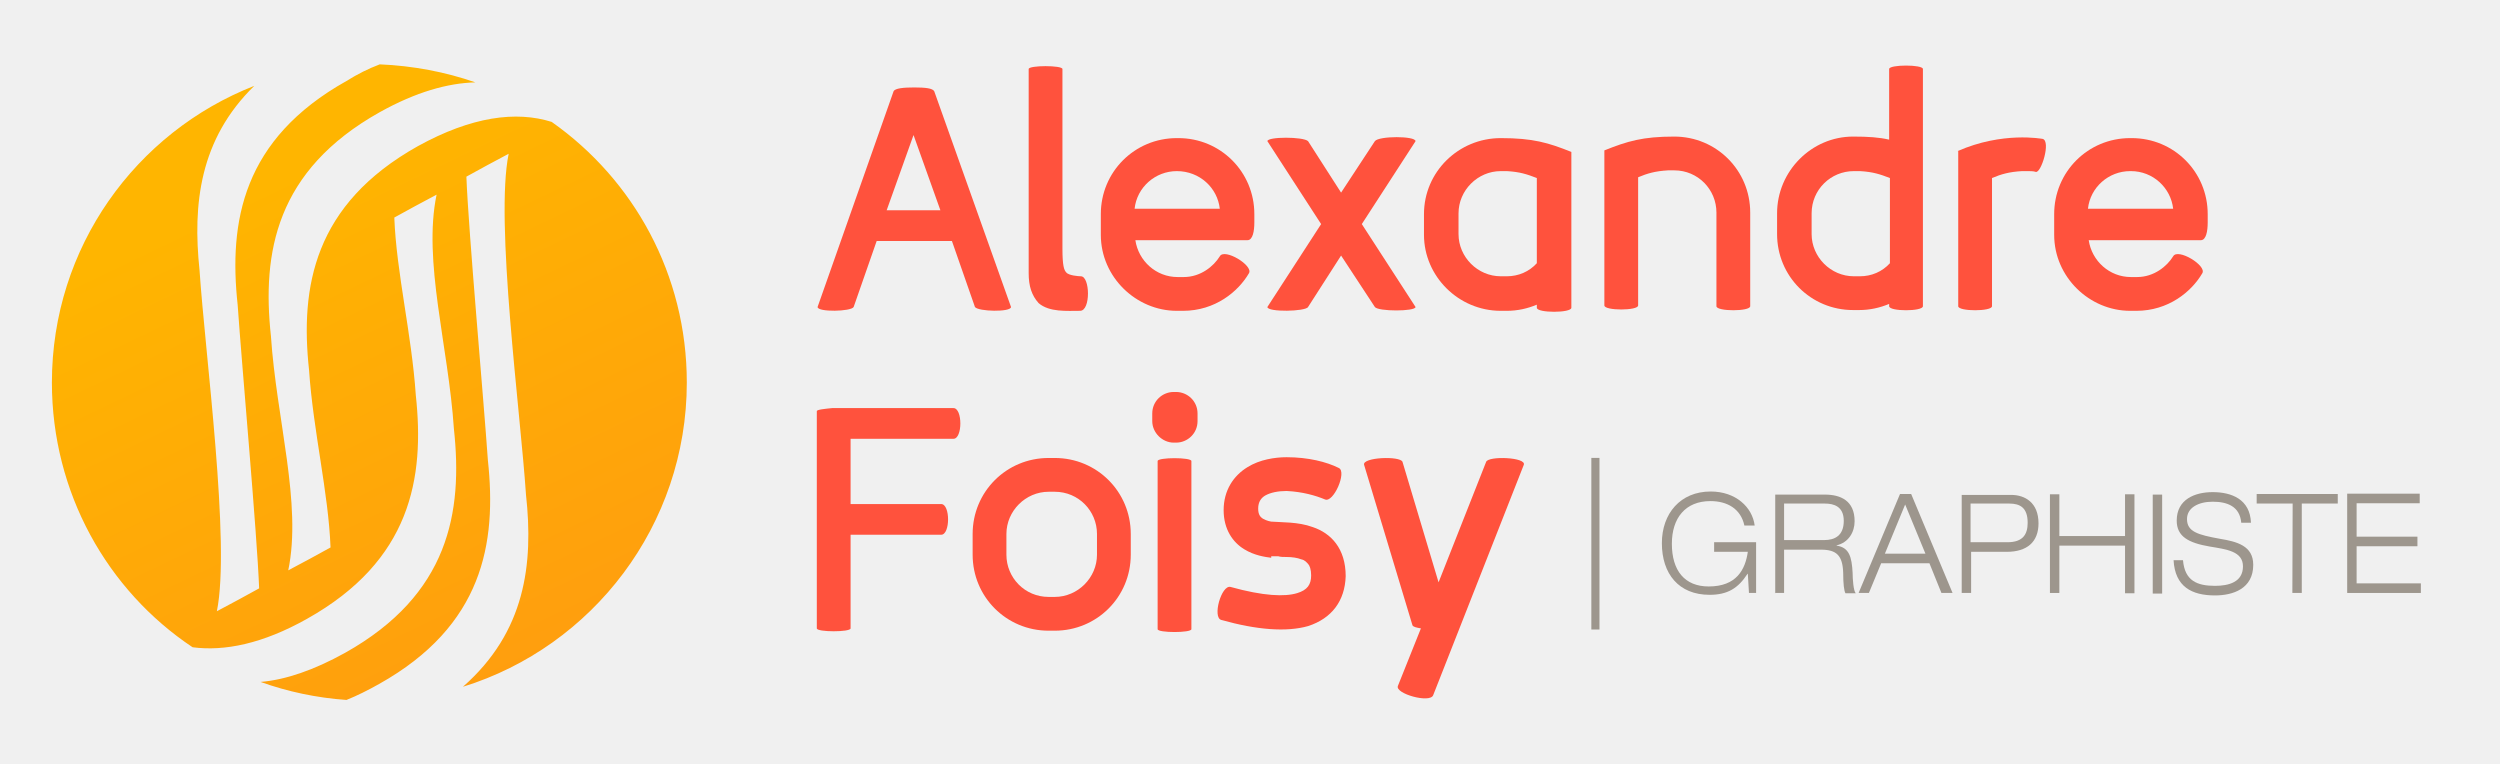
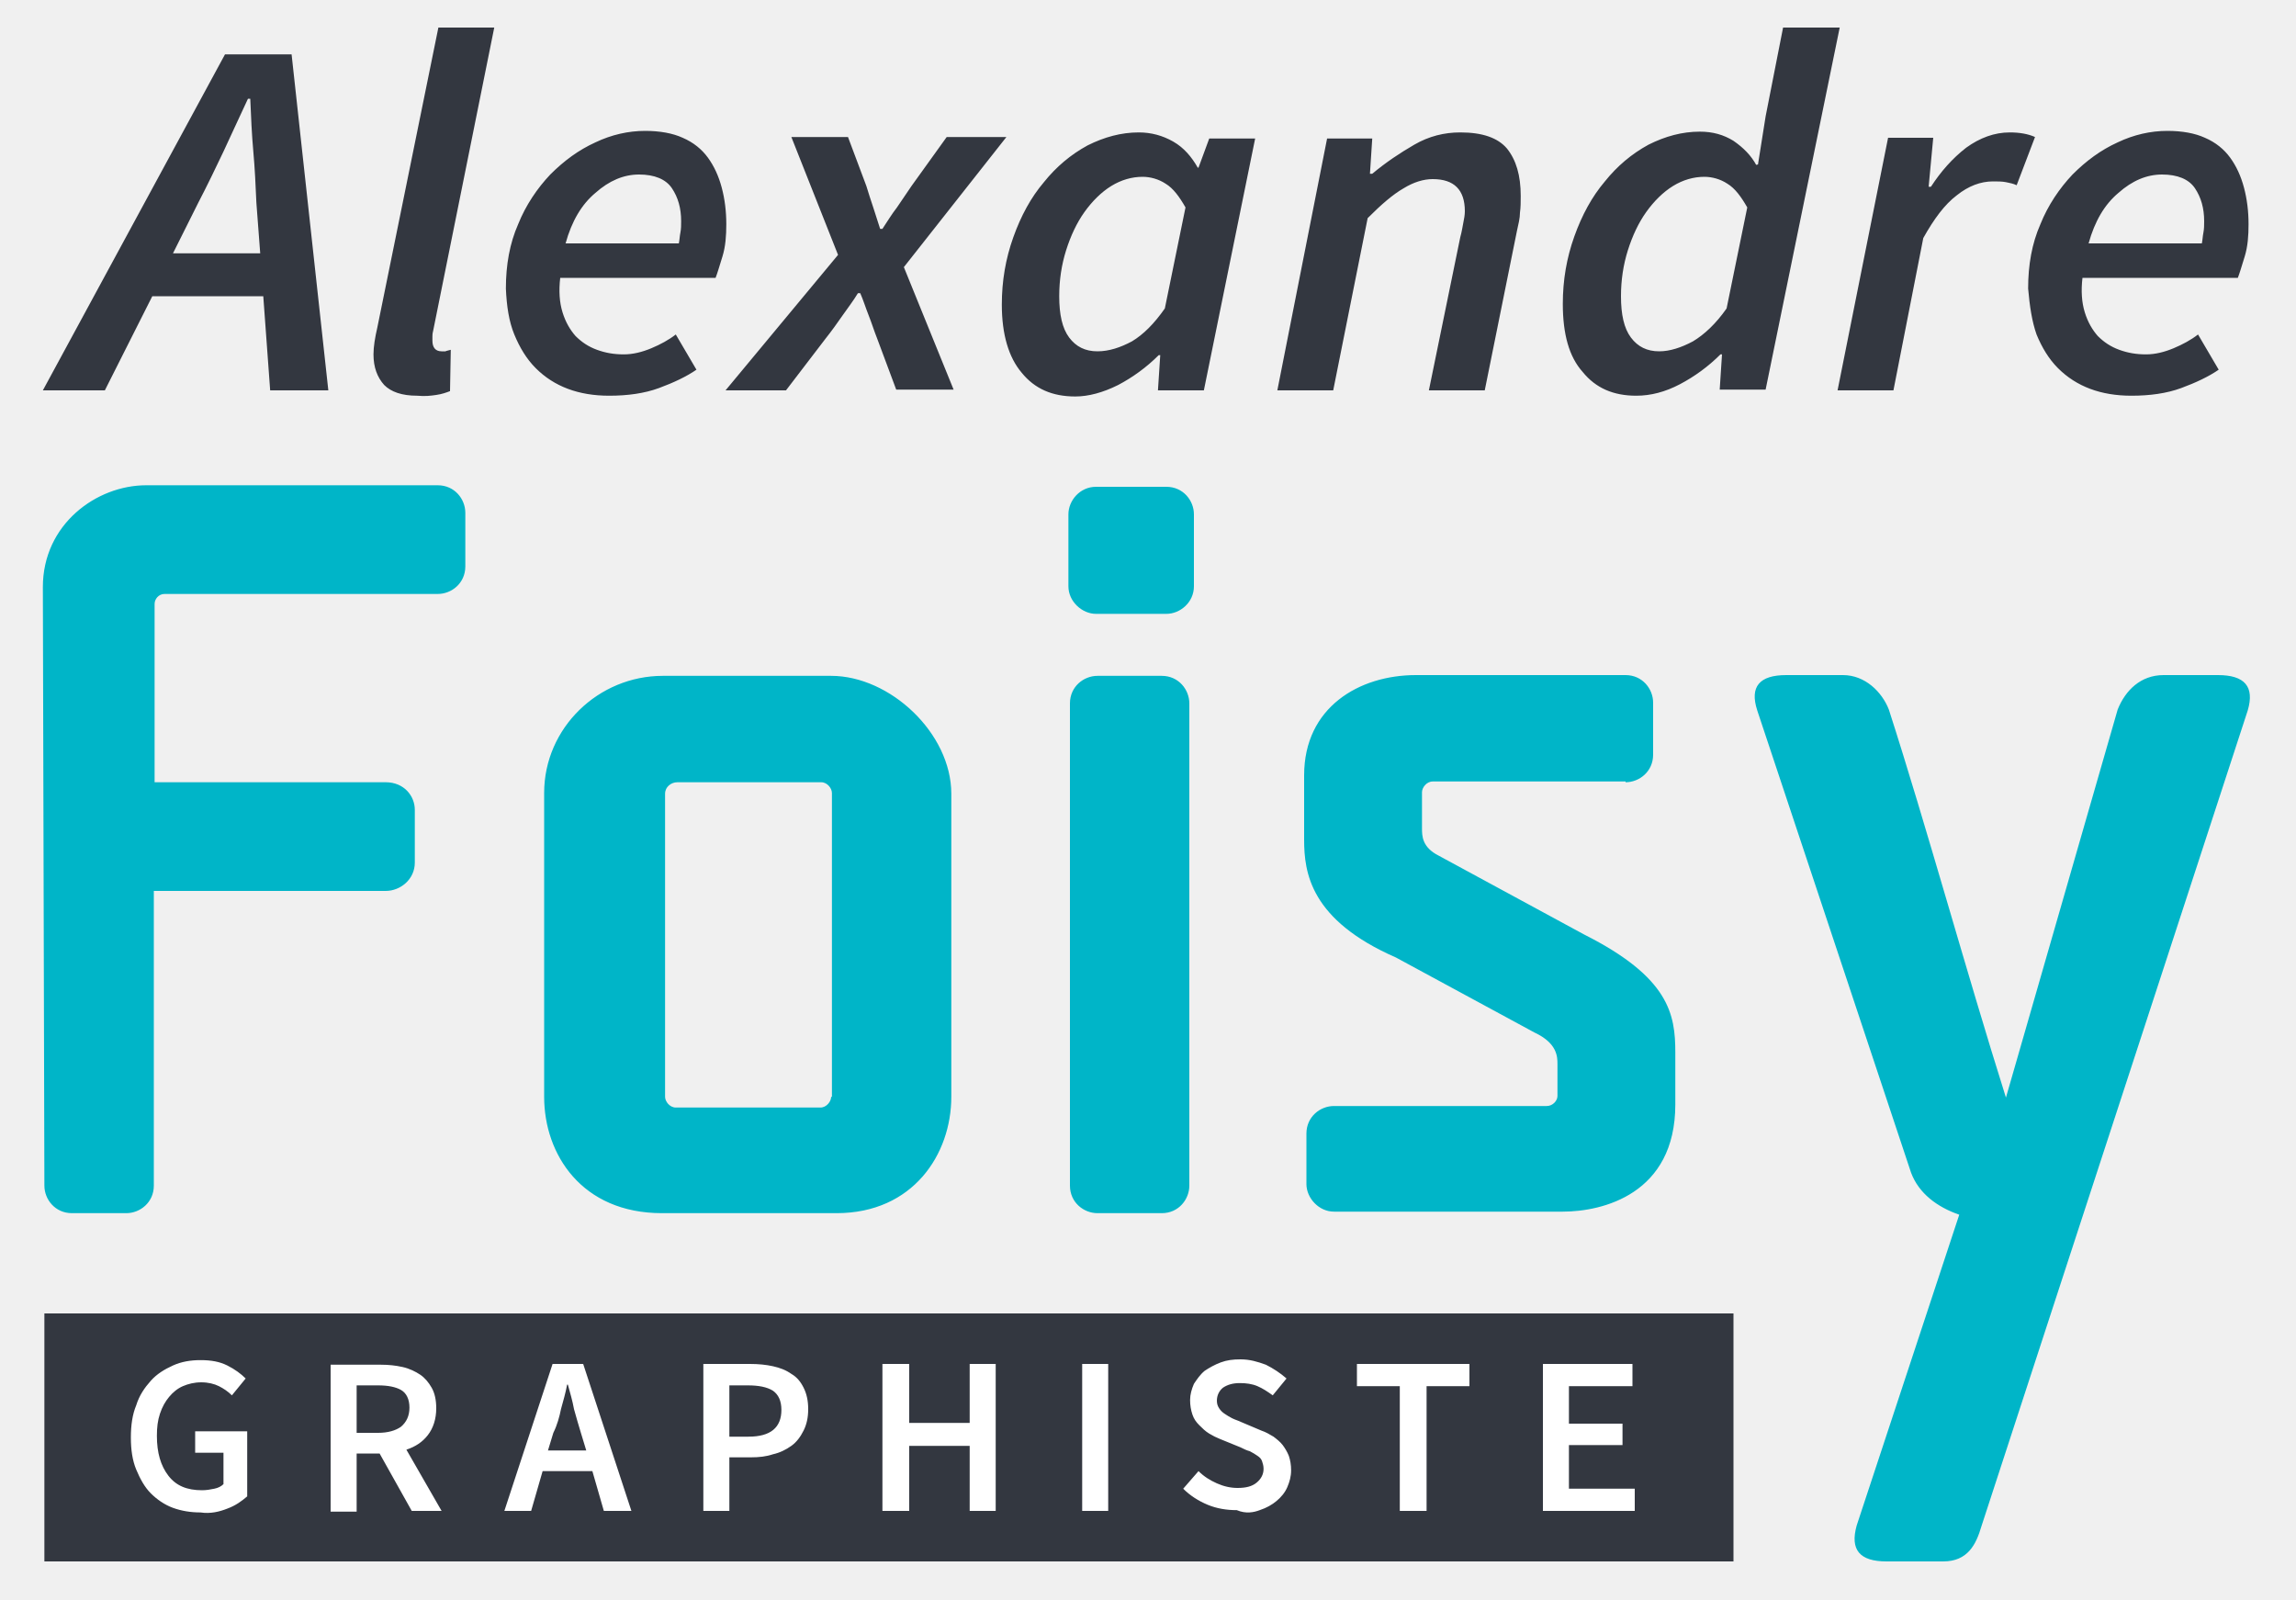
- <svg xmlns="http://www.w3.org/2000/svg" version="1.1" id="Calque_1" x="0px" y="0px" viewBox="0 0 599 182.9" style="enable-background:new 0 0 599 182.9;" xml:space="preserve">
+ <svg xmlns="http://www.w3.org/2000/svg" xmlns:xlink="http://www.w3.org/1999/xlink" version="1.1" id="Calque_1" x="0px" y="0px" viewBox="0 0 300 209" style="enable-background:new 0 0 300 209;" xml:space="preserve">
  <style type="text/css">
- 	.st0{fill:none;}
- 	.st1{fill:url(#SVGID_1_);}
- 	.st2{fill:#FF523D;}
- 	.st3{fill:#9D968D;}
+ 	.st0{clip-path:url(#SVGID_2_);fill:#333740;}
+ 	.st1{clip-path:url(#SVGID_2_);fill:#00B5C8;}
+ 	.st2{fill:#333740;}
+ 	.st3{clip-path:url(#SVGID_4_);fill:#FFFFFF;}
</style>
-   <g id="Plan-de-travail1" transform="matrix(1,0,0,1.08313,2.74031,2.37656)">
-     <rect x="-2.7" y="-2.2" class="st0" width="611.9" height="168.9" />
-     <g transform="matrix(0.771308,0,0,0.712107,-377.974,-362.889)">
-       <g transform="matrix(2.15314,0,0,2.15314,-1514.45,363.517)">
-         <linearGradient id="SVGID_1_" gradientUnits="userSpaceOnUse" x1="1807.68" y1="340.345" x2="1808.68" y2="340.345" gradientTransform="matrix(143.6151 311.7474 311.7428 -143.6133 -364739.469 -514565.375)">
-           <stop offset="0" style="stop-color:#FFB500" />
-           <stop offset="1" style="stop-color:#FF523D" />
-         </linearGradient>
-         <path class="st1" d="M984.1,75.7c4.8,0.2,9.5,1.1,13.8,2.6c-4,0.1-8.6,1.4-13.8,4.3c-15,8.4-17,20.3-15.7,32.3     c0.8,12,4.5,24.2,2.5,33.8c2.1-1.1,4.1-2.2,6.1-3.3c-0.3-7.9-2.5-16.8-3.1-25.6c-1.3-12,0.7-23.9,15.7-32.3     c7.8-4.3,14.2-5.1,19.3-3.5c11.8,8.3,19.5,22,19.5,37.6c0,20.6-13.6,38.1-32.3,43.9c9-7.9,10.2-17.7,9.1-27.7     c-0.8-12-4.5-39.5-2.5-49.2c-2.1,1.1-4.1,2.2-6.1,3.3c0.3,7.9,2.5,32.2,3.1,40.9c1.3,12-0.7,23.9-15.7,32.3     c-1.6,0.9-3.2,1.7-4.7,2.3c-4.3-0.3-8.5-1.2-12.4-2.6c3.6-0.3,7.7-1.7,12.2-4.2c15-8.4,17-20.3,15.7-32.3     c-0.8-12-4.5-24.2-2.5-33.8c-2.1,1.1-4.1,2.2-6.1,3.3c0.3,7.9,2.5,16.8,3.1,25.6c1.3,12-0.7,23.9-15.7,32.3     c-6.4,3.6-11.9,4.7-16.5,4.1c-12.3-8.2-20.3-22.3-20.3-38.2c0-19.5,12.1-36.1,29.2-42.8c-7.9,7.7-8.9,17.1-7.9,26.6     c0.8,12,4.5,39.5,2.5,49.2c2.1-1.1,4.1-2.2,6.1-3.3c-0.3-7.9-2.5-32.2-3.1-40.9c-1.3-12,0.7-23.9,15.7-32.3     C980.9,77.1,982.5,76.3,984.1,75.7z" />
-       </g>
-       <g transform="matrix(2.38447,0,0,2.38447,676.799,292.852)">
-         <path class="st2" d="M36.6,101.5c0.2-0.4,1.3-0.5,2.7-0.5s2.4,0.1,2.6,0.5l10,28.1c0,0.7-4.3,0.6-4.7,0l-3-8.6h-9.8l-3,8.6     c-0.3,0.6-4.7,0.7-4.7,0L36.6,101.5z M39.2,107.2l-3.5,9.8h7L39.2,107.2z" />
-         <path class="st2" d="M54.2,98.6c0-0.5,4.4-0.5,4.4,0V122c0,2.2,0.2,2.8,0.5,3.1c0.3,0.4,1.6,0.5,1.9,0.5c1.2,0,1.3,4.5-0.1,4.5     c-1.7,0-4,0.2-5.4-1c-0.9-1-1.3-2.2-1.3-3.9C54.2,125.2,54.2,98.6,54.2,98.6z" />
-         <path class="st2" d="M73.5,130.1c-5.3,0-9.9-4.4-9.9-9.9v-2.7c0-5.5,4.4-9.9,9.9-9.9h0.2c5.5,0,9.9,4.4,9.9,9.9v1.1     c0,1.1-0.2,2.3-0.9,2.3H68.1c0.4,2.7,2.7,4.8,5.5,4.8h0.8c2.2,0,3.9-1.4,4.7-2.7c0.6-1.1,4.4,1.2,3.8,2.2     c-1.4,2.4-4.4,4.9-8.6,4.9H73.5L73.5,130.1z M73.5,111.9c-2.8,0-5.2,2.1-5.5,4.9h11.1C78.8,114.1,76.5,111.9,73.5,111.9     L73.5,111.9z" />
-         <path class="st2" d="M92.3,118.8l-7-10.8c0-0.6,4.7-0.6,5.3,0l4.3,6.7l4.4-6.7c0.5-0.7,5.3-0.7,5.3,0l-7,10.8l7,10.8     c0,0.6-4.9,0.6-5.3,0l-4.4-6.7l-4.3,6.7c-0.3,0.6-5.3,0.7-5.3,0L92.3,118.8z" />
-         <path class="st2" d="M120.4,129.3c-1.2,0.5-2.5,0.8-3.9,0.8h-0.8c-5.5,0-10-4.5-10-9.9v-2.7c0-5.5,4.5-9.9,10-9.9     c4.2,0,6.2,0.6,9.2,1.8v20.3c0,0.7-4.5,0.7-4.5,0L120.4,129.3L120.4,129.3z M120.4,112.8c-1.3-0.5-2.2-0.8-3.9-0.9h-0.8     c-3,0-5.5,2.5-5.5,5.5v2.7c0,3,2.5,5.5,5.5,5.5h0.8c1.5,0,2.9-0.6,3.9-1.7V112.8z" />
-         <path class="st2" d="M129.2,109.2c3-1.2,5-1.8,9.1-1.8c5.5,0,9.9,4.4,9.9,9.9v12.2c0,0.7-4.4,0.7-4.4,0v-12.2     c0-3-2.4-5.5-5.5-5.5h-0.8c-1.7,0.1-2.7,0.4-3.9,0.9v16.7c0,0.7-4.4,0.7-4.4,0L129.2,109.2L129.2,109.2z" />
-         <path class="st2" d="M151.7,117.4c0-5.5,4.5-10,9.9-10c2,0,3.4,0.1,4.7,0.4v-9.2c0-0.6,4.4-0.6,4.4,0v30.9c0,0.7-4.4,0.7-4.4,0     v-0.3c-1.2,0.5-2.5,0.8-3.9,0.8h-0.8c-5.5,0-9.9-4.4-9.9-9.9V117.4z M166.4,112.8c-1.3-0.5-2.2-0.8-3.9-0.9h-0.8     c-3,0-5.5,2.4-5.5,5.5v2.7c0,3,2.5,5.5,5.5,5.5h0.8c1.5,0,2.9-0.6,3.9-1.7V112.8z" />
-         <path class="st2" d="M175.2,109.3c5.9-2.6,11-1.6,11.1-1.6c1.1,0.3-0.2,4.5-0.9,4.3c-0.3-0.1-0.7-0.1-1-0.1h-0.8     c-1.7,0.1-2.7,0.4-3.9,0.9v16.7c0,0.7-4.4,0.7-4.4,0v-20.2L175.2,109.3L175.2,109.3z" />
-         <path class="st2" d="M197.7,130.1c-5.3,0-9.9-4.4-9.9-9.9v-2.7c0-5.5,4.4-9.9,9.9-9.9h0.2c5.5,0,9.9,4.4,9.9,9.9v1.1     c0,1.1-0.2,2.3-0.9,2.3h-14.6c0.4,2.7,2.7,4.8,5.5,4.8h0.8c2.2,0,3.9-1.4,4.7-2.7c0.6-1.1,4.4,1.2,3.8,2.2     c-1.4,2.4-4.4,4.9-8.6,4.9H197.7L197.7,130.1z M197.7,111.9c-2.8,0-5.2,2.1-5.5,4.9h11.1c-0.3-2.7-2.6-4.9-5.5-4.9H197.7z" />
-       </g>
-       <g transform="matrix(2.38447,0,0,2.38447,676.799,489.027)">
-         <path class="st2" d="M26.6,60.9c0-0.2,1-0.3,2-0.4h15.8c1.2,0,1.2,4,0,4H31V73h11.8c1.2,0,1.2,4,0,4H31v12.2c0,0.5-4.4,0.5-4.4,0     V60.9z" />
-         <path class="st2" d="M46.9,76.9c0-5.5,4.4-9.9,9.9-9.9h0.8c5.5,0,9.9,4.4,9.9,9.9v2.7c0,5.5-4.4,9.9-9.9,9.9h-0.8     c-5.5,0-9.9-4.4-9.9-9.9V76.9z M63.1,76.9c0-3-2.4-5.5-5.5-5.5h-0.8c-3,0-5.5,2.5-5.5,5.5v2.7c0,3,2.4,5.5,5.5,5.5h0.8     c3,0,5.5-2.5,5.5-5.5V76.9z" />
-         <path class="st2" d="M70.3,61.2c0-1.6,1.3-2.8,2.8-2.8h0.3c1.5,0,2.8,1.2,2.8,2.8v1c0,1.6-1.3,2.8-2.8,2.8h-0.3     c-1.5,0-2.8-1.3-2.8-2.8V61.2z M71,67.4c0-0.5,4.4-0.5,4.4,0v21.9c0,0.5-4.4,0.5-4.4,0V67.4z" />
-         <path class="st2" d="M85.8,80L85.8,80c-0.8-0.1-2.2-0.3-3.5-1.1c-1.5-0.9-2.7-2.6-2.7-5.1c0-2.6,1.3-4.5,3.1-5.6     c1.6-1,3.6-1.3,5.1-1.3c2.8,0,5.2,0.6,6.8,1.4c1.1,0.5-0.7,4.6-1.8,4.1c-1.2-0.5-2.9-1-5-1.1c-1.1,0-2.1,0.2-2.8,0.6     c-0.5,0.3-0.9,0.8-0.9,1.7c0,0.8,0.3,1.1,0.6,1.3c0.5,0.3,1.1,0.4,1.2,0.4H86c1.1,0.1,3.3,0,5.2,0.7c2.4,0.8,4.3,2.8,4.3,6.4     c-0.1,3.2-1.8,5.5-4.9,6.5c-2.8,0.8-6.7,0.5-11.3-0.8c-1.2-0.3,0-4.6,1.2-4.3c4.3,1.2,7.1,1.3,8.7,0.8c1.3-0.4,1.8-1.1,1.8-2.3     c0-0.8-0.2-1.3-0.4-1.5c-0.2-0.2-0.4-0.5-0.9-0.6c-0.5-0.2-1.2-0.3-1.9-0.3c-0.4,0-0.8,0-1.1-0.1h-0.9L85.8,80L85.8,80z" />
-         <path class="st2" d="M105.3,89.2c-0.6-0.1-1-0.2-1.1-0.4l-6.3-20.9c-0.3-1,4.7-1.2,5-0.4l4.7,15.7l6.2-15.7     c0.3-0.8,5.3-0.6,4.9,0.4l-11.8,30c-0.4,1.1-5-0.2-4.6-1.2L105.3,89.2z" />
-       </g>
-       <g transform="matrix(1.68438,0,0,1.13189,1238.2,642.987)">
-         <rect x="-152.8" y="5.1" class="st3" width="1.5" height="47.1" />
-       </g>
-       <g transform="matrix(0.887029,0,0,0.960861,1371.74,663.62)">
-         <path class="st3" d="M-385.5,28.2h2.5V11.8h-14.7v3.1h11.8c-0.9,5.8-4,11.2-13.7,11.2c-8.4,0-12.9-5.1-12.9-13.8     c0-8.4,4.8-13.8,13.5-13.8c5.8,0,10.6,2.4,11.9,7.9h3.6c-0.8-5.9-6.6-11-15.4-11c-10.6,0-17.1,7.1-17.1,16.7     c0,9.9,5.9,16.7,16.7,16.7c6.3,0,10-2.1,13.3-6.8h0.1L-385.5,28.2z" />
-         <path class="st3" d="M-376.5,28.2h3.3V14.2h12.9c5.5,0,7.6,1.9,7.8,7.5c0,3.5,0.3,5.9,0.8,6.6h3.6c-0.8-0.7-1.1-4.6-1.1-6.6     c-0.3-5.2-1.2-8.2-5.6-8.8v-0.1c4.2-0.9,6.3-4.3,6.3-7.8c0-6.7-5-8.6-10.4-8.6h-17.4v31.9C-376.4,28.2-376.5,28.2-376.5,28.2z      M-373.2-0.7h14.3c3.1,0,6.6,0.9,6.6,5.6c0,4.8-3.2,6.2-6.8,6.2h-14.1V-0.7z" />
-         <path class="st3" d="M-323.7,15.5h-14.2l7.1-15.9L-323.7,15.5z M-318.1,28.2h3.9l-14.5-32h-3.9l-14.5,32h3.6l4.3-9.6h16.9     L-318.1,28.2z" />
-         <path class="st3" d="M-307.8-0.7h13.5c3.7,0,6.4,1.3,6.4,6.2c0,3.7-1.6,6.3-7.1,6.3h-12.9V-0.7z M-311,28.2h3.3V14.9h12.5     c7.1,0,11.1-3.2,11.1-9.2c0-6.7-4.7-9.2-9.6-9.2H-311L-311,28.2L-311,28.2z" />
-         <path class="st3" d="M-280.1,28.2h3.3V12.9h23v15.4h3.3v-32h-3.3V9.8h-23V-3.7h-3.3V28.2z" />
-         <rect x="-244.1" y="-3.6" class="st3" width="3.3" height="32" />
-         <path class="st3" d="M-209.7,5.5c-0.3-7.6-6.8-9.9-13.4-9.9c-6.2,0-12.6,2.3-12.6,9.2c0,5.1,4,7.2,11.6,8.4     c5.8,0.9,11.6,1.5,11.6,6.4c0,5.1-5,6.3-9.8,6.3c-6.2,0-10.6-1.6-11.2-8.3h-3.3c0.5,8.6,6.4,11.4,14.5,11.4     c6.2,0,13.4-2.1,13.4-9.9c0-6.2-5.8-7.5-11.6-8.4c-7.8-1.3-11.6-2.3-11.6-6.4c0-3.6,3.9-5.6,9-5.6c5.1,0,9.5,1.5,10,6.8     C-213.2,5.5-209.7,5.5-209.7,5.5z" />
-         <path class="st3" d="M-195.2,28.2h3.3V-0.7h12.6v-3.1h-28.4v3.1h12.6L-195.2,28.2L-195.2,28.2z" />
-         <path class="st3" d="M-175.9,28.2h25.7v-3.1h-22.5v-12h21.3V10h-21.3V-0.8h22.1v-3.1h-25.4v32.1H-175.9z" />
-       </g>
+   <g>
+     <g>
+       <defs>
+         <rect id="SVGID_1_" x="5.6" y="3.6" width="288.4" height="200.4" />
+       </defs>
+       <clipPath id="SVGID_2_">
+         <use xlink:href="#SVGID_1_" style="overflow:visible;" />
+       </clipPath>
+       <path class="st0" d="M276.8,25.2c1.8-1.6,3.7-2.4,5.7-2.4c2,0,3.5,0.6,4.3,1.8c0.8,1.2,1.2,2.6,1.2,4.3c0,0.5,0,1-0.1,1.5    c-0.1,0.5-0.1,0.9-0.2,1.4h-14.8C273.7,28.9,275,26.7,276.8,25.2 M266.1,43.7c0.7,1.7,1.6,3.2,2.8,4.4c1.2,1.2,2.6,2.1,4.2,2.7    c1.6,0.6,3.4,0.9,5.4,0.9c2.4,0,4.6-0.3,6.5-1c1.9-0.7,3.6-1.5,4.9-2.4l-2.7-4.6c-0.9,0.7-2,1.3-3.2,1.8c-1.2,0.5-2.4,0.8-3.6,0.8    c-1.3,0-2.4-0.2-3.5-0.6c-1.1-0.4-2-1-2.8-1.8c-0.7-0.8-1.3-1.8-1.7-3.1c-0.4-1.3-0.5-2.8-0.3-4.5h20.3c0.2-0.5,0.5-1.5,0.9-2.8    c0.4-1.3,0.5-2.7,0.5-4.2c0-1.7-0.2-3.3-0.6-4.8c-0.4-1.5-1-2.8-1.8-3.9c-0.8-1.1-1.9-2-3.3-2.6c-1.3-0.6-3-0.9-4.9-0.9    c-2.2,0-4.4,0.5-6.5,1.5c-2.2,1-4.1,2.4-5.9,4.2c-1.7,1.8-3.2,4-4.2,6.5c-1.1,2.5-1.6,5.3-1.6,8.4C265.2,40,265.5,42,266.1,43.7     M247.4,51l3.9-19.9c1.4-2.5,2.8-4.4,4.4-5.6c1.5-1.2,3.1-1.8,4.7-1.8c0.6,0,1.2,0,1.7,0.1c0.5,0.1,1,0.2,1.4,0.4l2.4-6.3    c-0.9-0.4-2-0.6-3.3-0.6c-2,0-3.9,0.7-5.7,2c-1.8,1.4-3.3,3.1-4.6,5.1H252l0.6-6.4h-5.9L240.1,51H247.4z M213.1,44.1    c-0.9-1.2-1.3-3-1.3-5.4c0-2.1,0.3-4.1,0.9-6c0.6-1.9,1.4-3.6,2.4-5c1-1.4,2.2-2.6,3.5-3.4c1.3-0.8,2.7-1.2,4.1-1.2    c1,0,2.1,0.3,3,0.9c1,0.6,1.8,1.7,2.6,3.1l-2.7,13.2c-1.4,2-2.9,3.4-4.4,4.3c-1.5,0.8-3,1.3-4.4,1.3    C215.2,45.9,214,45.3,213.1,44.1 M229.5,21.6c-0.7-1.3-1.7-2.3-3-3.2c-1.3-0.8-2.7-1.2-4.4-1.2c-2.3,0-4.5,0.6-6.7,1.7    c-2.2,1.2-4.1,2.8-5.7,4.8c-1.7,2-3,4.4-4,7.2c-1,2.8-1.5,5.7-1.5,8.8c0,3.9,0.8,6.9,2.6,8.9c1.7,2.1,4,3.1,7,3.1    c1.9,0,3.8-0.5,5.7-1.5c1.9-1,3.7-2.3,5.3-3.9h0.2l-0.3,4.6h6l9.7-47.4H233l-2.3,11.7l-1,6.3H229.5z M174.2,51l4.5-22.5    c1.8-1.8,3.3-3.1,4.7-3.9c1.3-0.8,2.6-1.2,3.8-1.2c2.8,0,4.2,1.4,4.2,4.2c0,0.5-0.1,1-0.2,1.5c-0.1,0.5-0.2,1.2-0.4,1.9L186.7,51    h7.3l4.2-20.8c0.2-0.9,0.4-1.7,0.4-2.4c0.1-0.7,0.1-1.5,0.1-2.2c0-2.7-0.6-4.7-1.8-6.2c-1.2-1.4-3.2-2.1-6.1-2.1    c-2.1,0-4.1,0.5-6,1.6c-1.9,1.1-3.7,2.3-5.5,3.8h-0.3l0.3-4.6h-5.9L166.9,51H174.2z M139.7,44.1c-0.9-1.2-1.3-3-1.3-5.4    c0-2.1,0.3-4.1,0.9-6c0.6-1.9,1.4-3.6,2.4-5c1-1.4,2.2-2.6,3.5-3.4c1.3-0.8,2.7-1.2,4.1-1.2c1,0,2.1,0.3,3,0.9    c1,0.6,1.8,1.7,2.6,3.1l-2.7,13.2c-1.4,2-2.8,3.4-4.3,4.3c-1.5,0.8-3,1.3-4.5,1.3C141.8,45.9,140.6,45.3,139.7,44.1 M146.1,50.3    c1.9-1,3.7-2.3,5.3-3.9h0.2l-0.3,4.6h6l6.7-32.9H158l-1.4,3.8h-0.1c-0.8-1.4-1.8-2.6-3.2-3.4c-1.4-0.8-2.9-1.2-4.5-1.2    c-2.3,0-4.5,0.6-6.7,1.7c-2.2,1.2-4.1,2.8-5.7,4.8c-1.7,2-3,4.4-4,7.2c-1,2.8-1.5,5.7-1.5,8.8c0,3.9,0.9,6.9,2.6,8.9    c1.7,2.1,4,3.1,7,3.1C142.2,51.8,144.1,51.3,146.1,50.3 M102.7,51l5.2-6.8c0.8-1,1.5-2,2.2-3c0.7-1,1.4-1.9,2-2.9h0.3    c0.4,0.9,0.7,1.9,1.1,2.9c0.4,1,0.7,2,1.1,3l2.5,6.7h7.5l-6.5-16l13.4-17h-7.8l-4.6,6.4c-0.6,0.9-1.3,1.9-1.9,2.8    c-0.7,0.9-1.3,1.9-1.9,2.8h-0.3c-0.3-0.9-0.6-1.9-0.9-2.8c-0.3-0.9-0.6-1.8-0.9-2.8l-2.4-6.4h-7.4l6.1,15.4L94.8,51H102.7z     M77.8,25.2c1.8-1.6,3.7-2.4,5.7-2.4c2,0,3.5,0.6,4.3,1.8c0.8,1.2,1.2,2.6,1.2,4.3c0,0.5,0,1-0.1,1.5c-0.1,0.5-0.1,0.9-0.2,1.4    H73.9C74.7,28.9,76,26.7,77.8,25.2 M67.2,43.7c0.7,1.7,1.6,3.2,2.8,4.4c1.2,1.2,2.6,2.1,4.2,2.7c1.6,0.6,3.4,0.9,5.4,0.9    c2.4,0,4.6-0.3,6.5-1c1.9-0.7,3.6-1.5,4.9-2.4l-2.7-4.6c-0.9,0.7-2,1.3-3.2,1.8c-1.2,0.5-2.4,0.8-3.6,0.8c-1.3,0-2.4-0.2-3.5-0.6    c-1.1-0.4-2-1-2.8-1.8c-0.7-0.8-1.3-1.8-1.7-3.1c-0.4-1.3-0.5-2.8-0.3-4.5h20.3c0.2-0.5,0.5-1.5,0.9-2.8c0.4-1.3,0.5-2.7,0.5-4.2    c0-1.7-0.2-3.3-0.6-4.8c-0.4-1.5-1-2.8-1.8-3.9c-0.8-1.1-1.9-2-3.3-2.6c-1.3-0.6-3-0.9-4.9-0.9c-2.2,0-4.4,0.5-6.5,1.5    c-2.2,1-4.1,2.4-5.9,4.2c-1.7,1.8-3.2,4-4.2,6.5c-1.1,2.5-1.6,5.3-1.6,8.4C66.2,40,66.5,42,67.2,43.7 M57,51.6    c0.7-0.1,1.3-0.3,1.8-0.5l0.1-5.4c-0.3,0.1-0.5,0.1-0.7,0.2c-0.1,0-0.3,0-0.5,0c-0.8,0-1.2-0.5-1.2-1.4V44c0-0.2,0-0.4,0.1-0.8    l8-39.7h-7.3l-8,39.3c-0.3,1.3-0.5,2.5-0.5,3.5c0,1.7,0.5,3,1.4,4c0.9,0.9,2.3,1.4,4.3,1.4C55.6,51.8,56.3,51.7,57,51.6 M13.7,51    l6.2-12.3h14.5L35.3,51h7.6L38.1,7.1h-8.7L5.6,51H13.7z M29.2,19.8c1-2.2,2.1-4.5,3.2-6.9h0.3c0.1,2.4,0.2,4.7,0.4,6.9    c0.2,2.2,0.3,4.4,0.4,6.7l0.5,6.6H22.6l3.3-6.6C27.1,24.2,28.2,21.9,29.2,19.8" />
+       <path class="st1" d="M293.7,92.8c0.9-3.1-0.4-4.6-3.9-4.6h-7.1c-3,0-5,2-6,4.5l-14.6,50.7c-5.2-16.5-10.4-35.5-15.3-50.7    c-0.9-2.3-3.1-4.5-6-4.5h-7.4c-3.5,0-4.8,1.5-3.8,4.6l20.1,60.4c1,2.7,3.4,4.5,6.3,5.5l-13.4,40.6c-0.9,3.2,0.4,4.7,3.9,4.7h7.4    c3.2,0,4.3-2.2,5-4.6L293.7,92.8z M212.4,102.2c1.8,0,3.6-1.4,3.6-3.6v-6.8c0-1.8-1.4-3.6-3.6-3.6H185c-7.4,0-14.6,4.2-14.6,13.1    v8.4c0,4.3,0.8,10.5,12,15.4l18.1,9.8c3,1.4,3,3.2,3,4.1v4.2c0,0.6-0.6,1.3-1.4,1.3h-27.8c-1.8,0-3.6,1.4-3.6,3.6v6.6    c0,1.8,1.6,3.6,3.6,3.6h29.9c5.2,0,14.7-2.3,14.7-14v-6.8c0-5-0.8-9.8-11.9-15.4l-19-10.3c-2.2-1.1-2.2-2.6-2.2-3.6v-4.7    c0-0.6,0.6-1.4,1.4-1.4H212.4z M139.8,154.9c0,2.2,1.8,3.6,3.6,3.6h8.4c2.2,0,3.6-1.8,3.6-3.6v-63c0-1.8-1.4-3.6-3.6-3.6h-8.4    c-1.8,0-3.6,1.4-3.6,3.6V154.9z M152.4,80.2c1.8,0,3.6-1.5,3.6-3.6v-9.4c0-1.8-1.4-3.6-3.6-3.6h-9.2c-2.1,0-3.6,1.8-3.6,3.6v9.4    c0,2,1.8,3.6,3.6,3.6H152.4z M108.6,143.3c0,0.6-0.6,1.4-1.4,1.4H88.3c-0.8,0-1.4-0.8-1.4-1.4v-39.6c0-0.9,0.8-1.5,1.6-1.5h18.8    c0.8,0,1.4,0.8,1.4,1.4V143.3z M124.3,103.7c0-7.9-8-15.4-15.7-15.4h-22c-8.4,0-15.5,6.8-15.5,15.3v39.7c0,7.5,4.9,15.2,15.4,15.2    h22.8c10,0,15-7.7,15-15.2V103.7z M57.2,77.6c1.8,0,3.6-1.4,3.6-3.6v-7c0-1.8-1.4-3.6-3.6-3.6H19.1c-6.5,0-13.5,5.1-13.5,13.3    l0.2,78.2c0,1.8,1.4,3.6,3.6,3.6h7.1c1.8,0,3.6-1.4,3.6-3.6l0-38.5h30.3c1.9,0,3.8-1.5,3.8-3.7v-6.9c0-1.8-1.4-3.6-3.8-3.6H20.2    V78.9c0-0.6,0.5-1.3,1.3-1.3H57.2z" />
+     </g>
+     <rect x="5.8" y="171.6" class="st2" width="220.7" height="32.4" />
+     <g>
+       <defs>
+         <rect id="SVGID_3_" x="5.6" y="3.6" width="288.4" height="200.4" />
+       </defs>
+       <clipPath id="SVGID_4_">
+         <use xlink:href="#SVGID_3_" style="overflow:visible;" />
+       </clipPath>
+       <path class="st3" d="M213.6,197.4v-2.9H205v-5.7h7V186h-7v-4.9h8.3v-2.9h-11.7v19.2H213.6z M186.4,197.4v-16.3h5.6v-2.9h-14.7v2.9    h5.6v16.3H186.4z M164.6,197.3c0.9-0.3,1.6-0.7,2.2-1.2c0.6-0.5,1.1-1.1,1.4-1.8c0.3-0.7,0.5-1.4,0.5-2.2c0-0.7-0.1-1.3-0.3-1.9    c-0.2-0.5-0.5-1-0.8-1.4c-0.3-0.4-0.8-0.8-1.2-1.1c-0.5-0.3-1-0.6-1.6-0.8l-2.6-1.1c-0.4-0.2-0.8-0.3-1.2-0.5    c-0.4-0.2-0.7-0.4-1-0.6c-0.3-0.2-0.5-0.4-0.7-0.7c-0.2-0.3-0.3-0.6-0.3-1c0-0.7,0.3-1.3,0.8-1.7c0.6-0.4,1.3-0.6,2.2-0.6    c0.8,0,1.6,0.1,2.3,0.4c0.7,0.3,1.3,0.7,2,1.2l1.8-2.2c-0.8-0.7-1.7-1.3-2.7-1.8c-1.1-0.4-2.1-0.7-3.3-0.7c-1,0-1.8,0.1-2.6,0.4    c-0.8,0.3-1.5,0.7-2.1,1.1c-0.6,0.5-1,1.1-1.4,1.7c-0.3,0.7-0.5,1.4-0.5,2.1c0,0.7,0.1,1.3,0.3,1.9s0.5,1,0.9,1.4    c0.4,0.4,0.8,0.8,1.3,1.1c0.5,0.3,0.9,0.5,1.4,0.7l2.7,1.1c0.4,0.2,0.8,0.4,1.2,0.5c0.4,0.2,0.7,0.4,1,0.6    c0.3,0.2,0.5,0.4,0.6,0.7c0.1,0.3,0.2,0.6,0.2,1c0,0.7-0.3,1.3-0.9,1.8c-0.6,0.5-1.4,0.7-2.5,0.7c-0.9,0-1.8-0.2-2.7-0.6    c-0.9-0.4-1.7-0.9-2.4-1.6l-2,2.3c0.9,0.9,2,1.6,3.2,2.1c1.2,0.5,2.5,0.7,3.8,0.7C162.8,197.8,163.8,197.6,164.6,197.3     M144.8,178.2h-3.4v19.2h3.4V178.2z M118.8,197.4v-8.5h7.9v8.5h3.4v-19.2h-3.4v7.7h-7.9v-7.7h-3.5v19.2H118.8z M95.3,181h2.4    c1.4,0,2.5,0.2,3.3,0.7c0.7,0.5,1.1,1.3,1.1,2.5c0,2.3-1.4,3.5-4.3,3.5h-2.5V181z M95.3,197.4v-7h2.8c1.1,0,2-0.1,2.9-0.4    c0.9-0.2,1.7-0.6,2.4-1.1c0.7-0.5,1.2-1.2,1.6-2c0.4-0.8,0.6-1.7,0.6-2.8c0-1.1-0.2-2-0.6-2.8c-0.4-0.8-0.9-1.4-1.6-1.8    c-0.7-0.5-1.5-0.8-2.4-1c-0.9-0.2-1.9-0.3-3-0.3h-6.1v19.2H95.3z M69.4,197.4l1.5-5.2h6.5l1.5,5.2h3.6l-6.3-19.2h-4l-6.3,19.2    H69.4z M73.3,184.1c0.3-1.1,0.6-2.1,0.8-3.2h0.1c0.3,1.1,0.6,2.1,0.8,3.2c0.3,1.1,0.6,2.1,0.9,3.1l0.7,2.3h-5l0.7-2.3    C72.8,186.2,73.1,185.1,73.3,184.1 M46.6,181h2.8c1.3,0,2.3,0.2,3,0.6c0.7,0.4,1.1,1.2,1.1,2.3c0,1.1-0.4,1.9-1.1,2.5    c-0.7,0.5-1.7,0.8-3,0.8h-2.8V181z M46.6,197.4v-7.5h3l4.2,7.5h3.9l-4.6-8c1.2-0.4,2.1-1,2.8-1.9c0.7-0.9,1.1-2.1,1.1-3.5    c0-1.1-0.2-2-0.6-2.7c-0.4-0.7-0.9-1.3-1.5-1.7s-1.4-0.8-2.3-1c-0.9-0.2-1.8-0.3-2.8-0.3h-6.6v19.2H46.6z M29.7,197.1    c1.1-0.4,1.9-1,2.6-1.6V187h-6.8v2.8h3.7v4.1c-0.3,0.3-0.7,0.5-1.2,0.6c-0.5,0.1-1,0.2-1.6,0.2c-2,0-3.4-0.6-4.4-1.9    s-1.5-3-1.5-5.2c0-1.1,0.1-2,0.4-2.9c0.3-0.9,0.7-1.6,1.2-2.2c0.5-0.6,1.1-1.1,1.8-1.4c0.7-0.3,1.5-0.5,2.4-0.5    c0.9,0,1.7,0.2,2.3,0.5c0.6,0.3,1.2,0.7,1.7,1.2l1.8-2.2c-0.6-0.6-1.4-1.2-2.4-1.7c-1-0.5-2.1-0.7-3.5-0.7c-1.3,0-2.5,0.2-3.6,0.7    c-1.1,0.5-2.1,1.1-2.9,2c-0.8,0.9-1.5,1.9-1.9,3.2c-0.5,1.2-0.7,2.6-0.7,4.2c0,1.6,0.2,3,0.7,4.2c0.5,1.2,1.1,2.3,1.9,3.1    c0.8,0.8,1.8,1.5,2.9,1.9c1.1,0.4,2.3,0.6,3.6,0.6C27.5,197.8,28.7,197.5,29.7,197.1" />
    </g>
  </g>
</svg>
